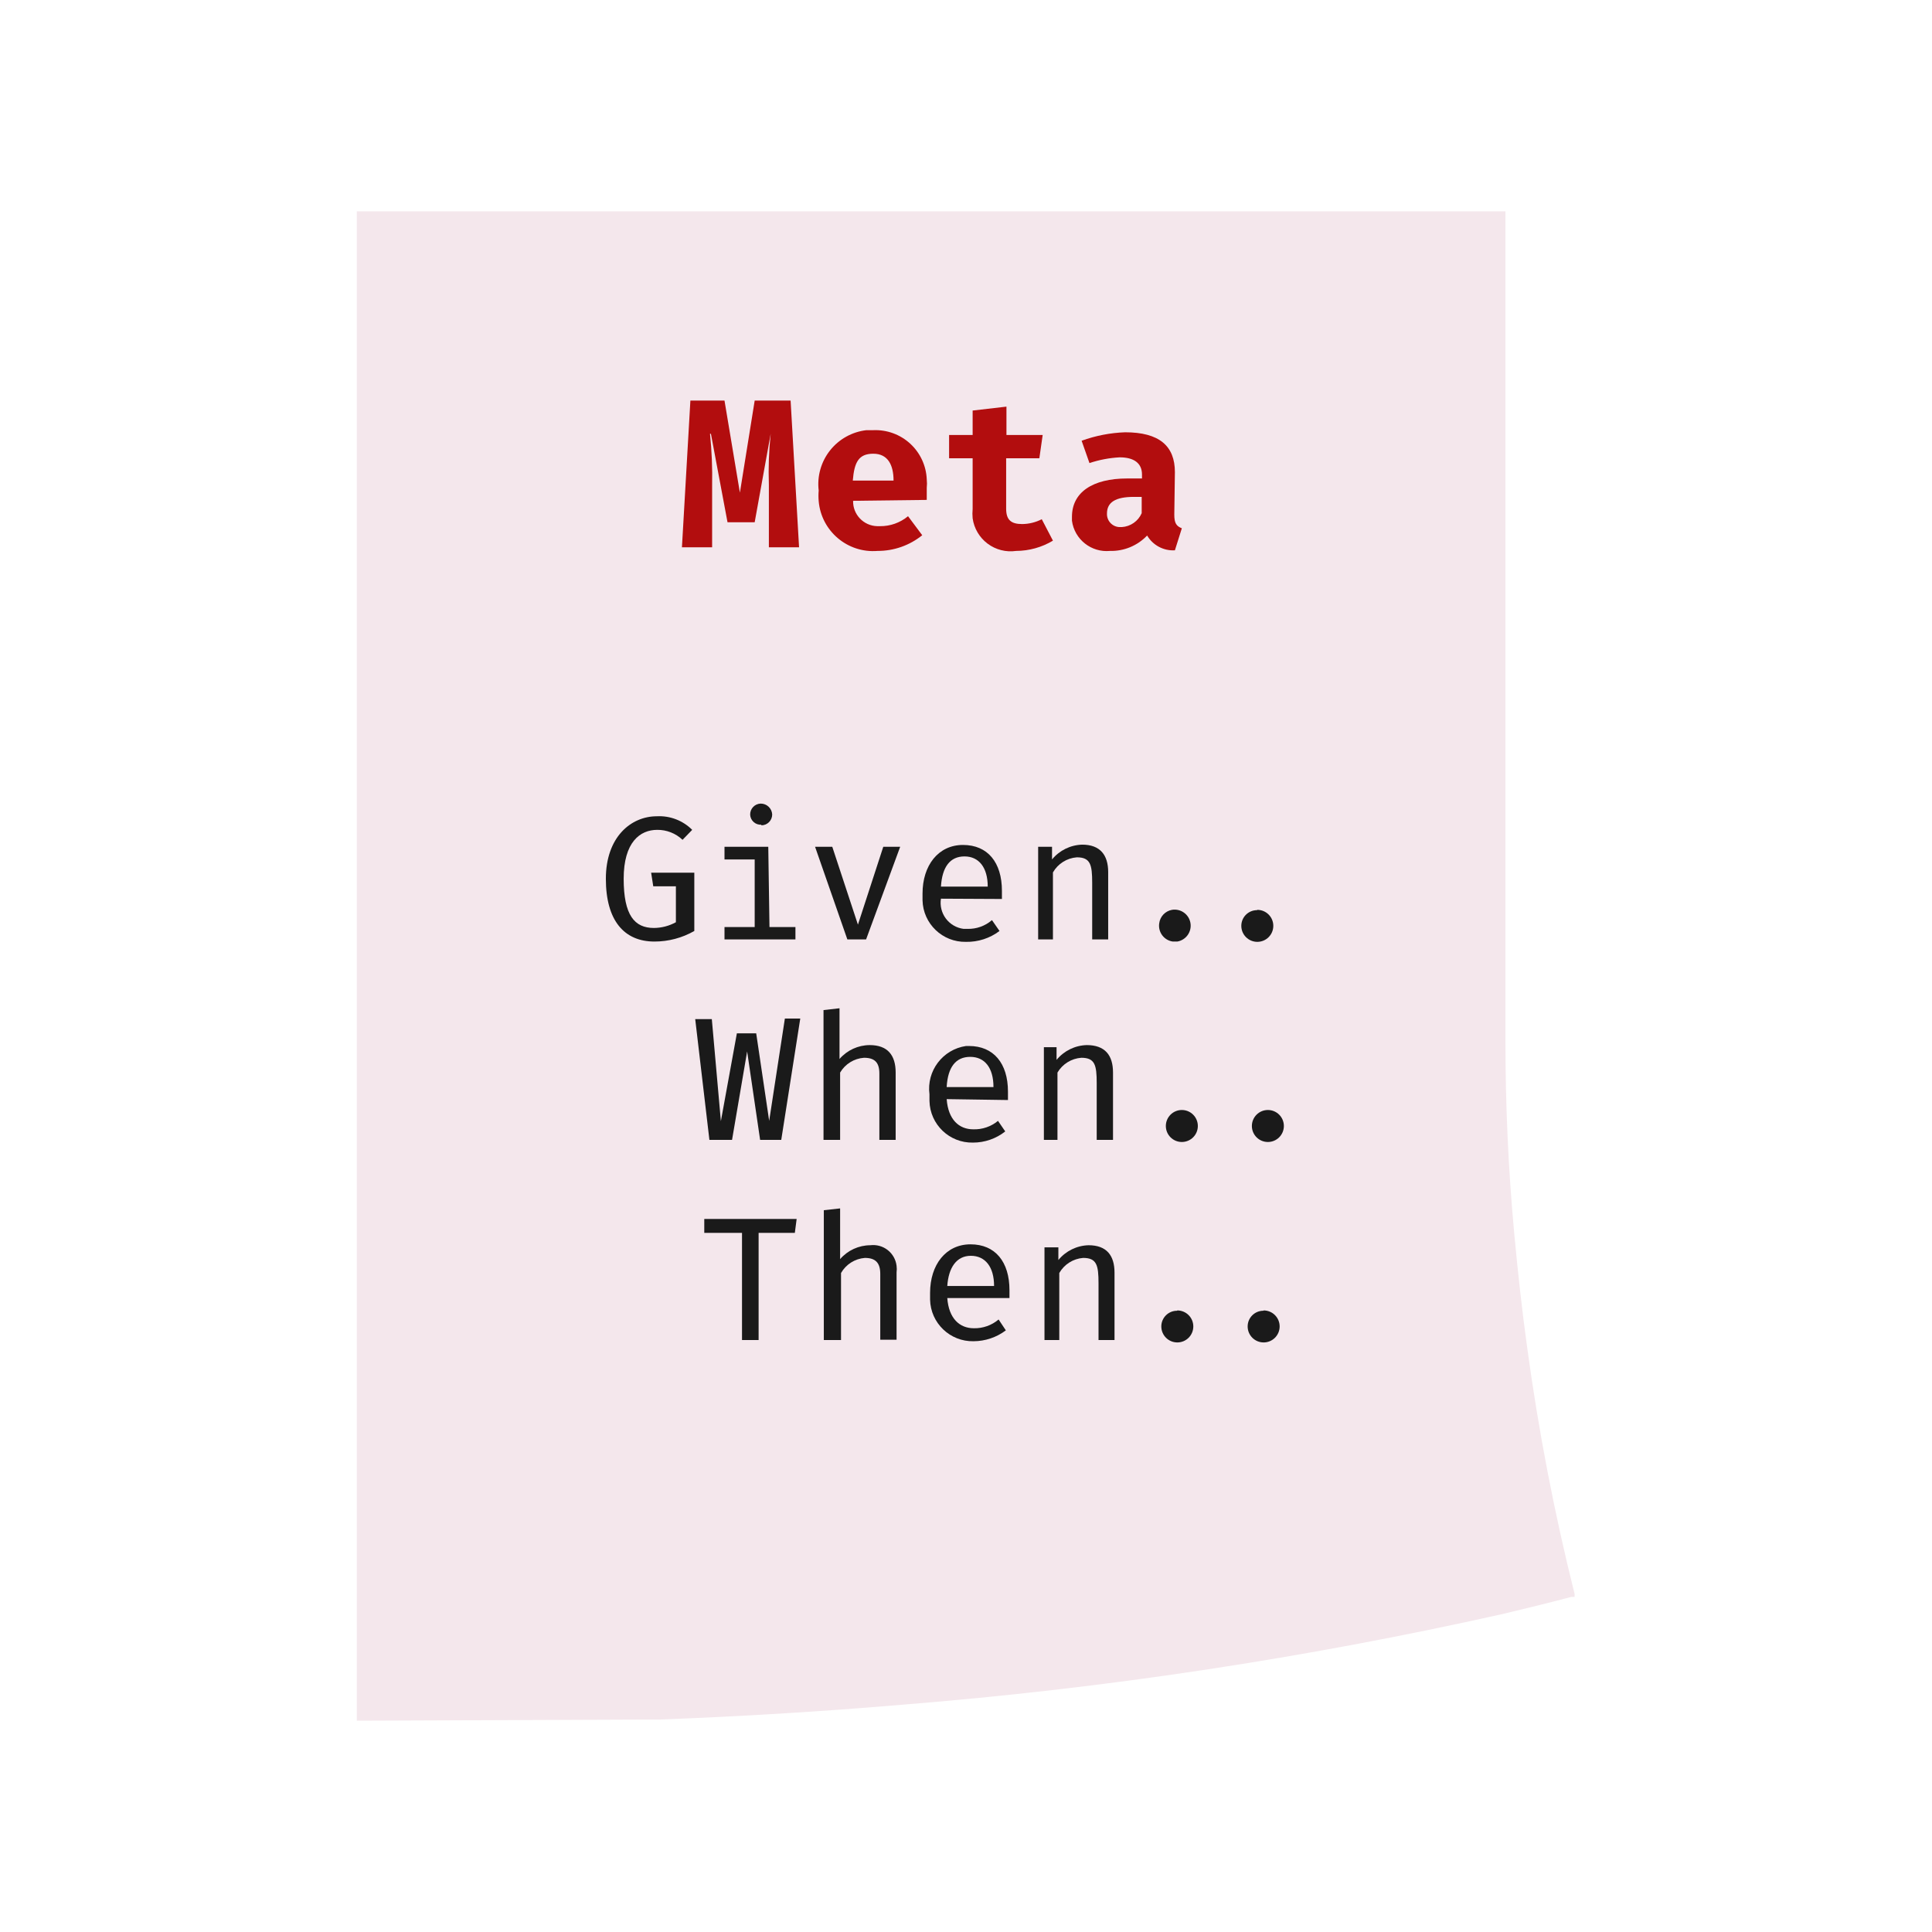
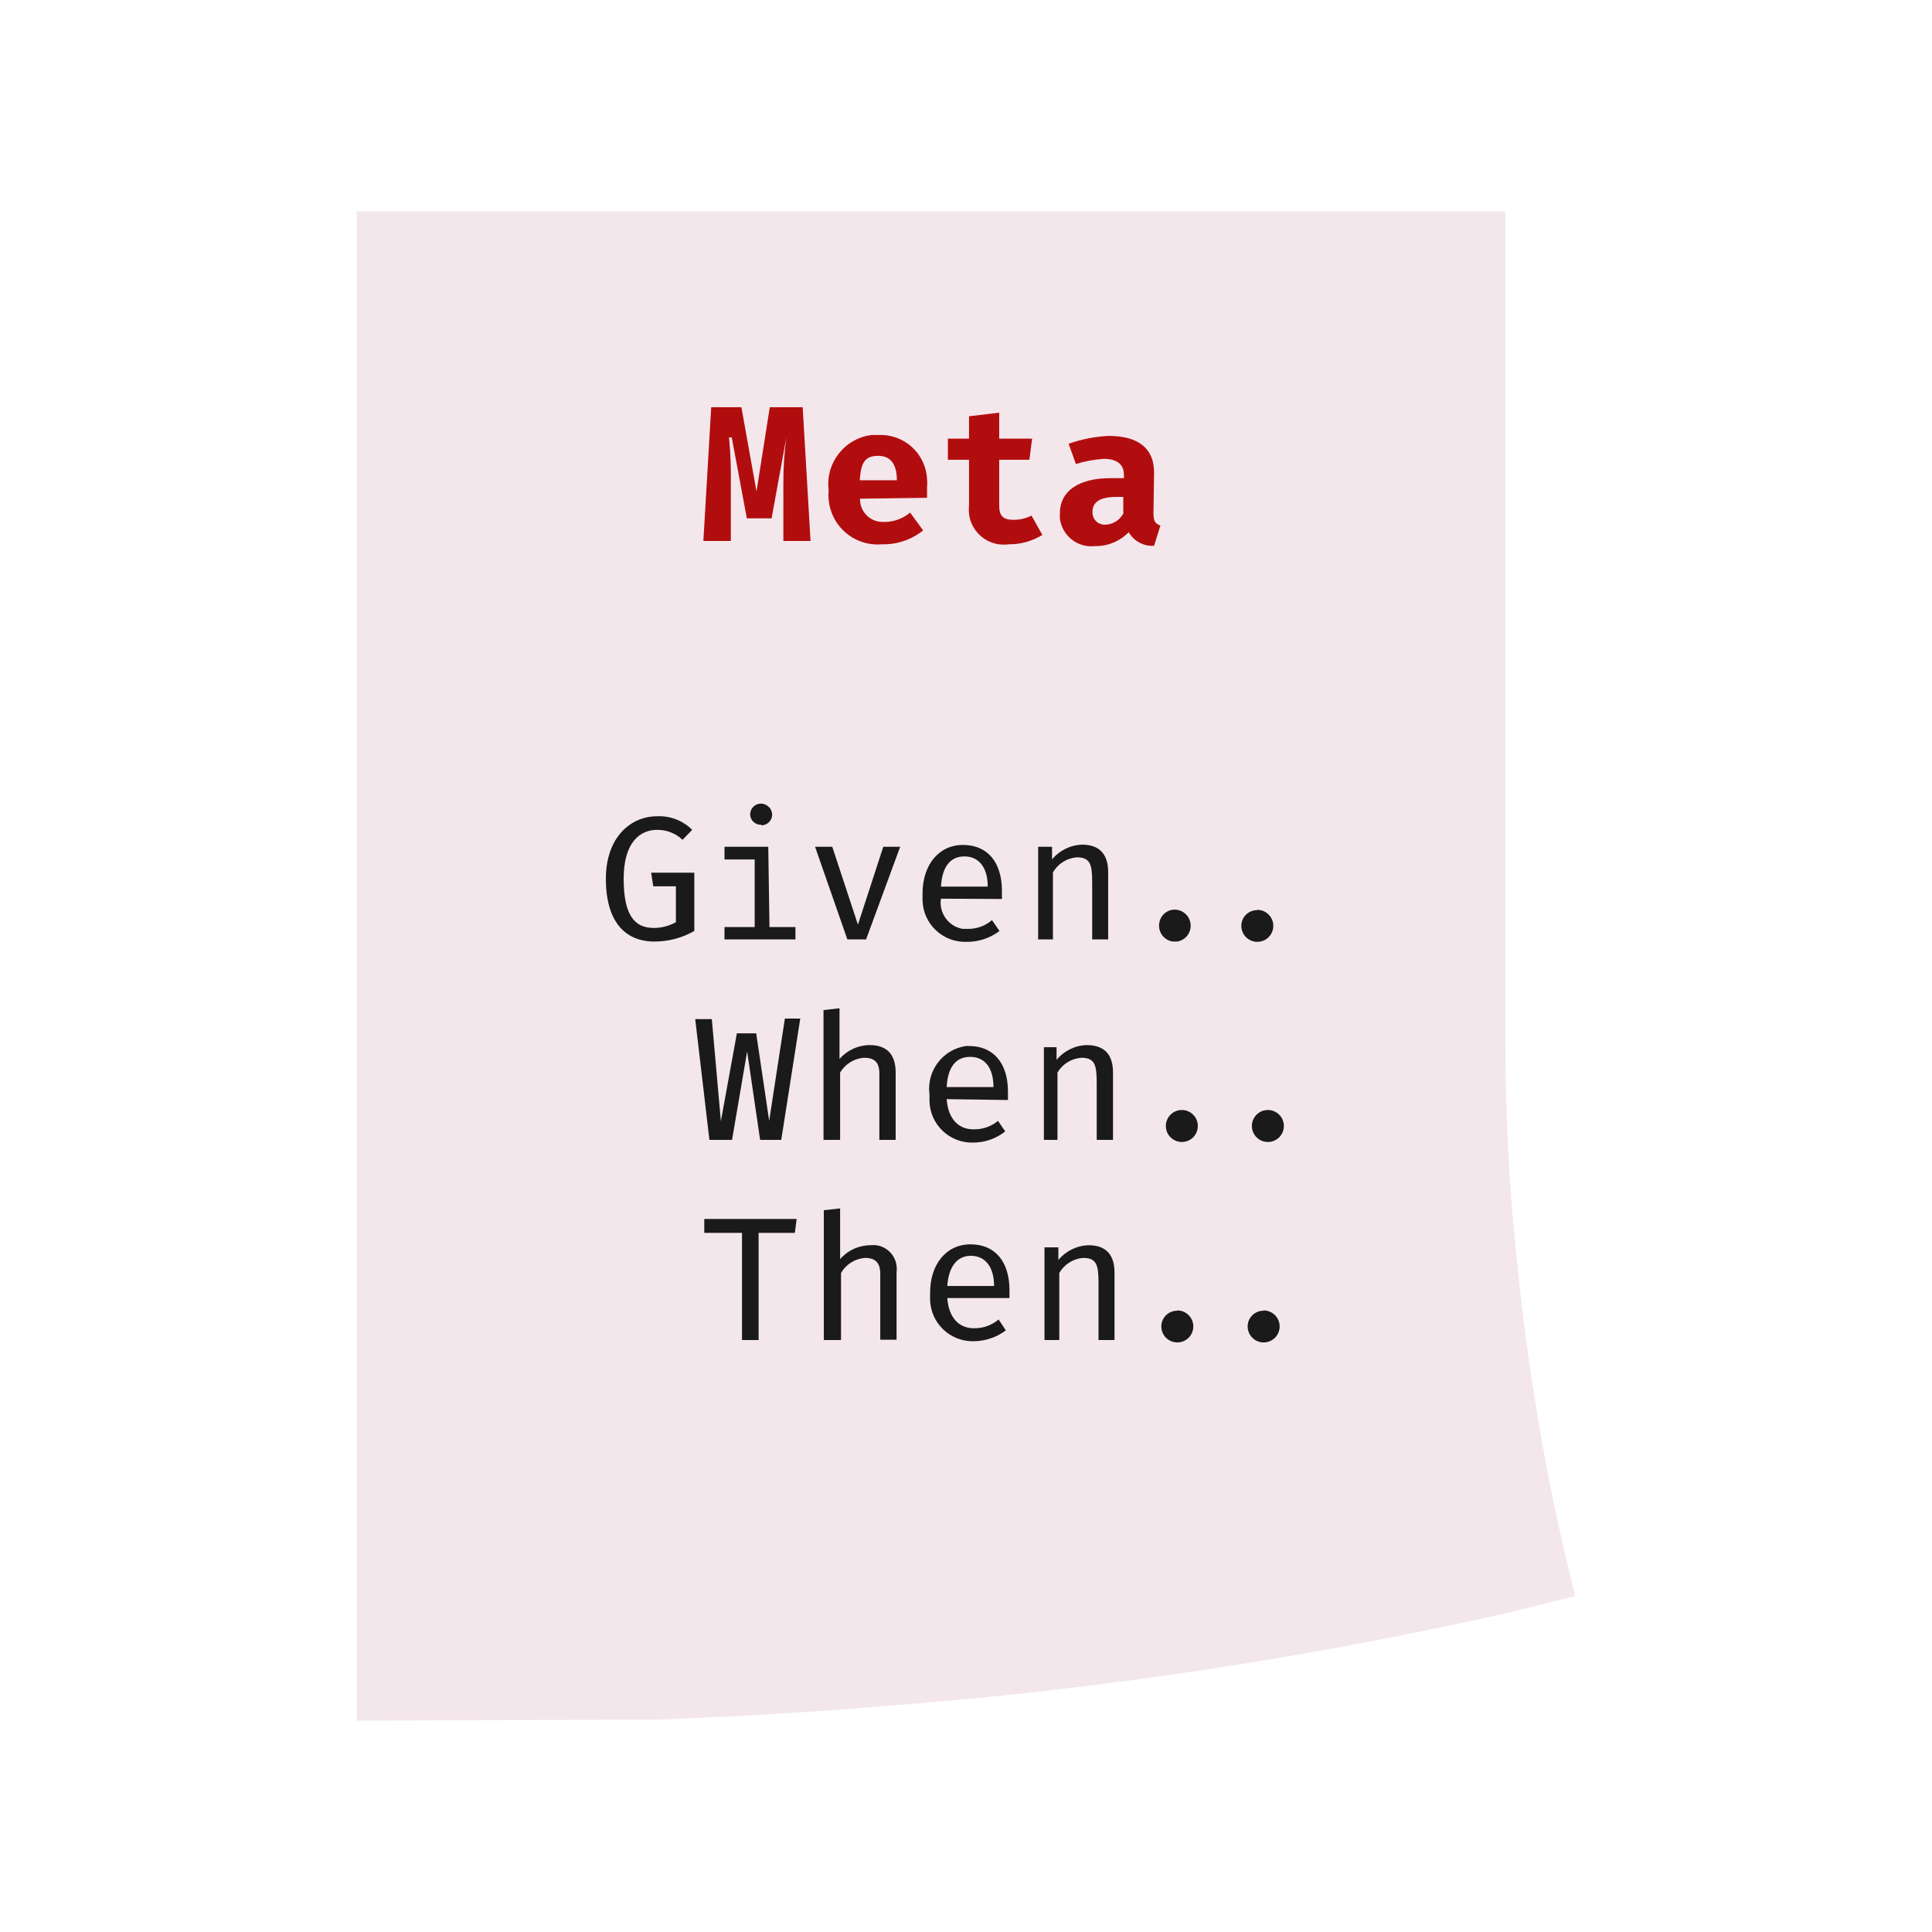
<svg xmlns="http://www.w3.org/2000/svg" id="main" viewBox="0 0 64 64">
  <rect x="-20" y="-21" width="108" height="108" style="fill:none;stroke:#000;stroke-miterlimit:10" />
  <path d="M52,52.82c-.74.19-1.5.38-2.29.56a141.17,141.17,0,0,1-19.84,3q-4.11.36-8,.49h-10V7.11H49.75V34.54c0,2,.09,4.11.29,6.32.12,1.24.26,2.51.44,3.79A75.31,75.31,0,0,0,52,52.82Z" style="fill:#f4e7ec" />
  <path d="M11.94,57h-.12V7H49.87V34.54c0,2,.09,4.15.29,6.31.12,1.29.26,2.57.43,3.79a75.29,75.29,0,0,0,1.57,8.16v.1h-.11c-.76.2-1.53.39-2.29.57a143.16,143.16,0,0,1-19.86,3c-2.7.23-5.38.39-8,.49Zm.11-.21h9.89q3.89-.15,8-.49a142.6,142.6,0,0,0,19.82-3l2.18-.53a78.83,78.83,0,0,1-1.54-8.08c-.17-1.23-.32-2.51-.43-3.8-.2-2.17-.3-4.3-.3-6.33V7.21H12.05Z" style="fill:#f4e7ec" />
  <path d="M20.07,29.11c0-1.38.83-2.07,1.69-2.07a1.54,1.54,0,0,1,1.17.45l-.32.33a1.2,1.2,0,0,0-.84-.33c-.57,0-1.11.41-1.11,1.62s.36,1.63,1,1.63a1.53,1.53,0,0,0,.73-.19V29.36h-.75l-.07-.45H23v1.93a2.66,2.66,0,0,1-1.32.35C20.68,31.19,20.07,30.5,20.07,29.11Z" style="fill:#1a1a1a" />
  <path d="M25.49,30.71h.86v.41H24v-.41h1V28.47H24v-.42h1.45Zm-.27-3.39a.35.35,0,0,1-.37-.33h0a.36.36,0,0,1,.35-.37h0a.38.38,0,0,1,.38.36h0a.36.36,0,0,1-.36.36h0Z" style="fill:#1a1a1a" />
  <path d="M28.69,31.12h-.62L27,28.05h.57l.85,2.58h0l.84-2.58h.56Z" style="fill:#1a1a1a" />
-   <path d="M31.17,29.77a.87.87,0,0,0,.75,1h.13a1.19,1.19,0,0,0,.81-.29l.25.36A1.78,1.78,0,0,1,32,31.2a1.41,1.41,0,0,1-1.44-1.38h0V29.6c0-.93.52-1.61,1.34-1.61s1.29.58,1.29,1.52v.27Zm0-.4h1.55c0-.63-.29-1-.77-1S31.21,28.72,31.17,29.37Z" style="fill:#1a1a1a" />
+   <path d="M31.17,29.77a.88.88,0,0,0,.72,1h.16a1.19,1.19,0,0,0,.81-.29l.25.36A1.78,1.78,0,0,1,32,31.2a1.41,1.41,0,0,1-1.44-1.38h0V29.6c0-.93.52-1.61,1.34-1.61s1.29.58,1.29,1.52v.27Zm0-.4h1.55c0-.63-.29-1-.77-1S31.21,28.72,31.17,29.37Z" style="fill:#1a1a1a" />
  <path d="M34.39,31.12V28.05h.46v.42a1.34,1.34,0,0,1,1-.49c.59,0,.86.34.86.91v2.23h-.53V29.24c0-.6-.06-.84-.51-.84a1,1,0,0,0-.79.5v2.22Z" style="fill:#1a1a1a" />
  <path d="M38.82,30.14A.53.53,0,1,1,39,31.19h-.15a.53.53,0,0,1-.45-.6h0A.52.52,0,0,1,38.82,30.14Z" style="fill:#1a1a1a" />
  <path d="M41.65,30.14a.53.53,0,1,1-.53.53h0a.52.52,0,0,1,.52-.52h0Z" style="fill:#1a1a1a" />
  <path d="M25.88,37.76h-.7l-.43-2.93h0l-.5,2.93H23.5l-.47-4h.55l.3,3.38h0l.53-2.91h.64l.43,2.9h0L26,33.74h.51Z" style="fill:#1a1a1a" />
  <path d="M27.28,37.76v-4.3l.53-.06v1.68a1.33,1.33,0,0,1,1-.46c.59,0,.86.33.86.91v2.23h-.54v-2.2c0-.37-.16-.52-.51-.52a1,1,0,0,0-.79.49v2.23Z" style="fill:#1a1a1a" />
  <path d="M31.36,36.41c.05.68.41,1,.88,1a1.22,1.22,0,0,0,.82-.28l.24.35a1.72,1.72,0,0,1-1.07.37,1.41,1.41,0,0,1-1.44-1.38h0v-.22A1.43,1.43,0,0,1,32,34.65h.1c.81,0,1.29.57,1.29,1.51v.28Zm0-.4h1.55c0-.64-.29-1-.77-1S31.4,35.35,31.36,36Z" style="fill:#1a1a1a" />
  <path d="M34.58,37.76V34.69H35v.42a1.34,1.34,0,0,1,1-.49c.6,0,.87.33.87.91v2.23h-.54V35.88c0-.6-.06-.84-.51-.84a1,1,0,0,0-.79.49v2.23Z" style="fill:#1a1a1a" />
  <path d="M39.15,36.77a.53.53,0,1,1-.53.53h0A.53.53,0,0,1,39.15,36.77Z" style="fill:#1a1a1a" />
  <path d="M42,36.77a.53.53,0,1,1-.53.53h0A.53.53,0,0,1,42,36.77Z" style="fill:#1a1a1a" />
  <path d="M25.13,40.84v3.55h-.55V40.84H23.33v-.46h3.06l-.06.46Z" style="fill:#1a1a1a" />
  <path d="M27.29,44.39v-4.3l.54-.06v1.68a1.33,1.33,0,0,1,1-.46.78.78,0,0,1,.87.68h0a.81.81,0,0,1,0,.22v2.23h-.54V42.2c0-.37-.16-.53-.51-.53a1,1,0,0,0-.79.5v2.22Z" style="fill:#1a1a1a" />
  <path d="M31.38,43c.05.68.41,1,.88,1a1.23,1.23,0,0,0,.82-.29l.24.36a1.79,1.79,0,0,1-1.07.36,1.41,1.41,0,0,1-1.44-1.38h0v-.22c0-.93.52-1.61,1.34-1.61s1.29.58,1.29,1.52V43Zm0-.4h1.55c0-.63-.29-1-.77-1S31.42,42,31.38,42.6Z" style="fill:#1a1a1a" />
  <path d="M34.6,44.39V41.32h.46v.42a1.34,1.34,0,0,1,1-.49c.6,0,.86.34.86.91v2.23h-.53V42.51c0-.6-.06-.84-.51-.84a1,1,0,0,0-.79.5v2.22Z" style="fill:#1a1a1a" />
  <path d="M39,43.41a.53.53,0,1,1-.53.53h0a.52.52,0,0,1,.52-.52h0Z" style="fill:#1a1a1a" />
  <path d="M41.86,43.41a.53.53,0,1,1-.53.53h0a.52.52,0,0,1,.52-.52h0Z" style="fill:#1a1a1a" />
-   <path d="M23.52,14.37a14,14,0,0,1,.07,1.71v2.05h-1l.28-4.86H24l.51,3.05h0L25,13.27h1.19l.28,4.86h-1V16.06a11.94,11.94,0,0,1,.06-1.69h0L25,17.3h-.9l-.55-2.93Z" style="fill:#b20d0e" />
-   <path d="M28.26,16.59a.82.82,0,0,0,.8.84h.09a1.43,1.43,0,0,0,.93-.33l.47.63a2.34,2.34,0,0,1-1.48.52,1.81,1.81,0,0,1-1.95-1.65,2,2,0,0,1,0-.35,1.8,1.8,0,0,1,1.58-2h.23a1.7,1.7,0,0,1,1.77,1.63h0a1.31,1.31,0,0,1,0,.28v.4Zm0-.67H29.6c0-.52-.19-.89-.67-.89s-.63.27-.68.89Z" style="fill:#b20d0e" />
-   <path d="M34.88,17.91a2.39,2.39,0,0,1-1.22.34,1.27,1.27,0,0,1-1.44-1.08h0a1.61,1.61,0,0,1,0-.31V15.18h-.78v-.77h.78V13.6l1.12-.13v.94h1.2l-.11.77h-1.1v1.67c0,.37.16.51.53.51a1.45,1.45,0,0,0,.65-.16Z" style="fill:#b20d0e" />
-   <path d="M38.9,17.05c0,.28.07.38.25.45l-.23.73a1,1,0,0,1-.92-.49,1.64,1.64,0,0,1-1.23.51,1.16,1.16,0,0,1-1.26-1v-.13c0-.81.68-1.27,1.83-1.27h.49v-.13c0-.38-.27-.57-.74-.57a3.77,3.77,0,0,0-1,.19l-.26-.74a4.72,4.72,0,0,1,1.44-.28c1.13,0,1.65.45,1.65,1.32Zm-1.08,0v-.59h-.26c-.61,0-.89.18-.89.55a.43.43,0,0,0,.41.45h.08a.77.77,0,0,0,.66-.46Z" style="fill:#b20d0e" />
+   <path d="M24.15,14.49a13.65,13.65,0,0,1,.06,1.57v1.86H23.3l.26-4.43h1l.5,2.79h0l.44-2.79h1.09l.26,4.43h-.9V16a10.84,10.84,0,0,1,.1-1.51h0l-.49,2.68h-.82l-.5-2.68Z" style="fill:#b20d0e" />
+   <path d="M28.49,16.52a.75.75,0,0,0,.72.77h.09a1.33,1.33,0,0,0,.85-.31l.43.59a2.08,2.08,0,0,1-1.36.46,1.63,1.63,0,0,1-1.77-1.48v0a1.61,1.61,0,0,1,0-.31,1.64,1.64,0,0,1,1.42-1.83h.22a1.54,1.54,0,0,1,1.62,1.46v0h0a1.13,1.13,0,0,1,0,.26v.36Zm0-.61h1.22c0-.48-.17-.81-.62-.81s-.57.24-.61.81Z" style="fill:#b20d0e" />
+   <path d="M34.53,17.72a2.07,2.07,0,0,1-1.11.31,1.16,1.16,0,0,1-1.32-1h0a1.41,1.41,0,0,1,0-.29V15.23h-.7v-.7h.7v-.74l1-.12v.86h1.09l-.09.7h-1v1.52c0,.35.14.47.48.47a1.31,1.31,0,0,0,.59-.14Z" style="fill:#b20d0e" />
+   <path d="M38.21,17c0,.26.06.35.23.41l-.21.67a.9.9,0,0,1-.84-.45,1.52,1.52,0,0,1-1.12.46,1.05,1.05,0,0,1-1.16-.91V17c0-.73.62-1.16,1.67-1.16h.45v-.12c0-.35-.25-.52-.67-.52a4.14,4.14,0,0,0-.92.17l-.24-.67a4.62,4.62,0,0,1,1.32-.26c1,0,1.51.42,1.51,1.21Zm-1,0v-.54H37c-.55,0-.81.16-.81.5a.4.4,0,0,0,.38.42h.07a.7.7,0,0,0,.6-.43Z" style="fill:#b20d0e" />
</svg>
